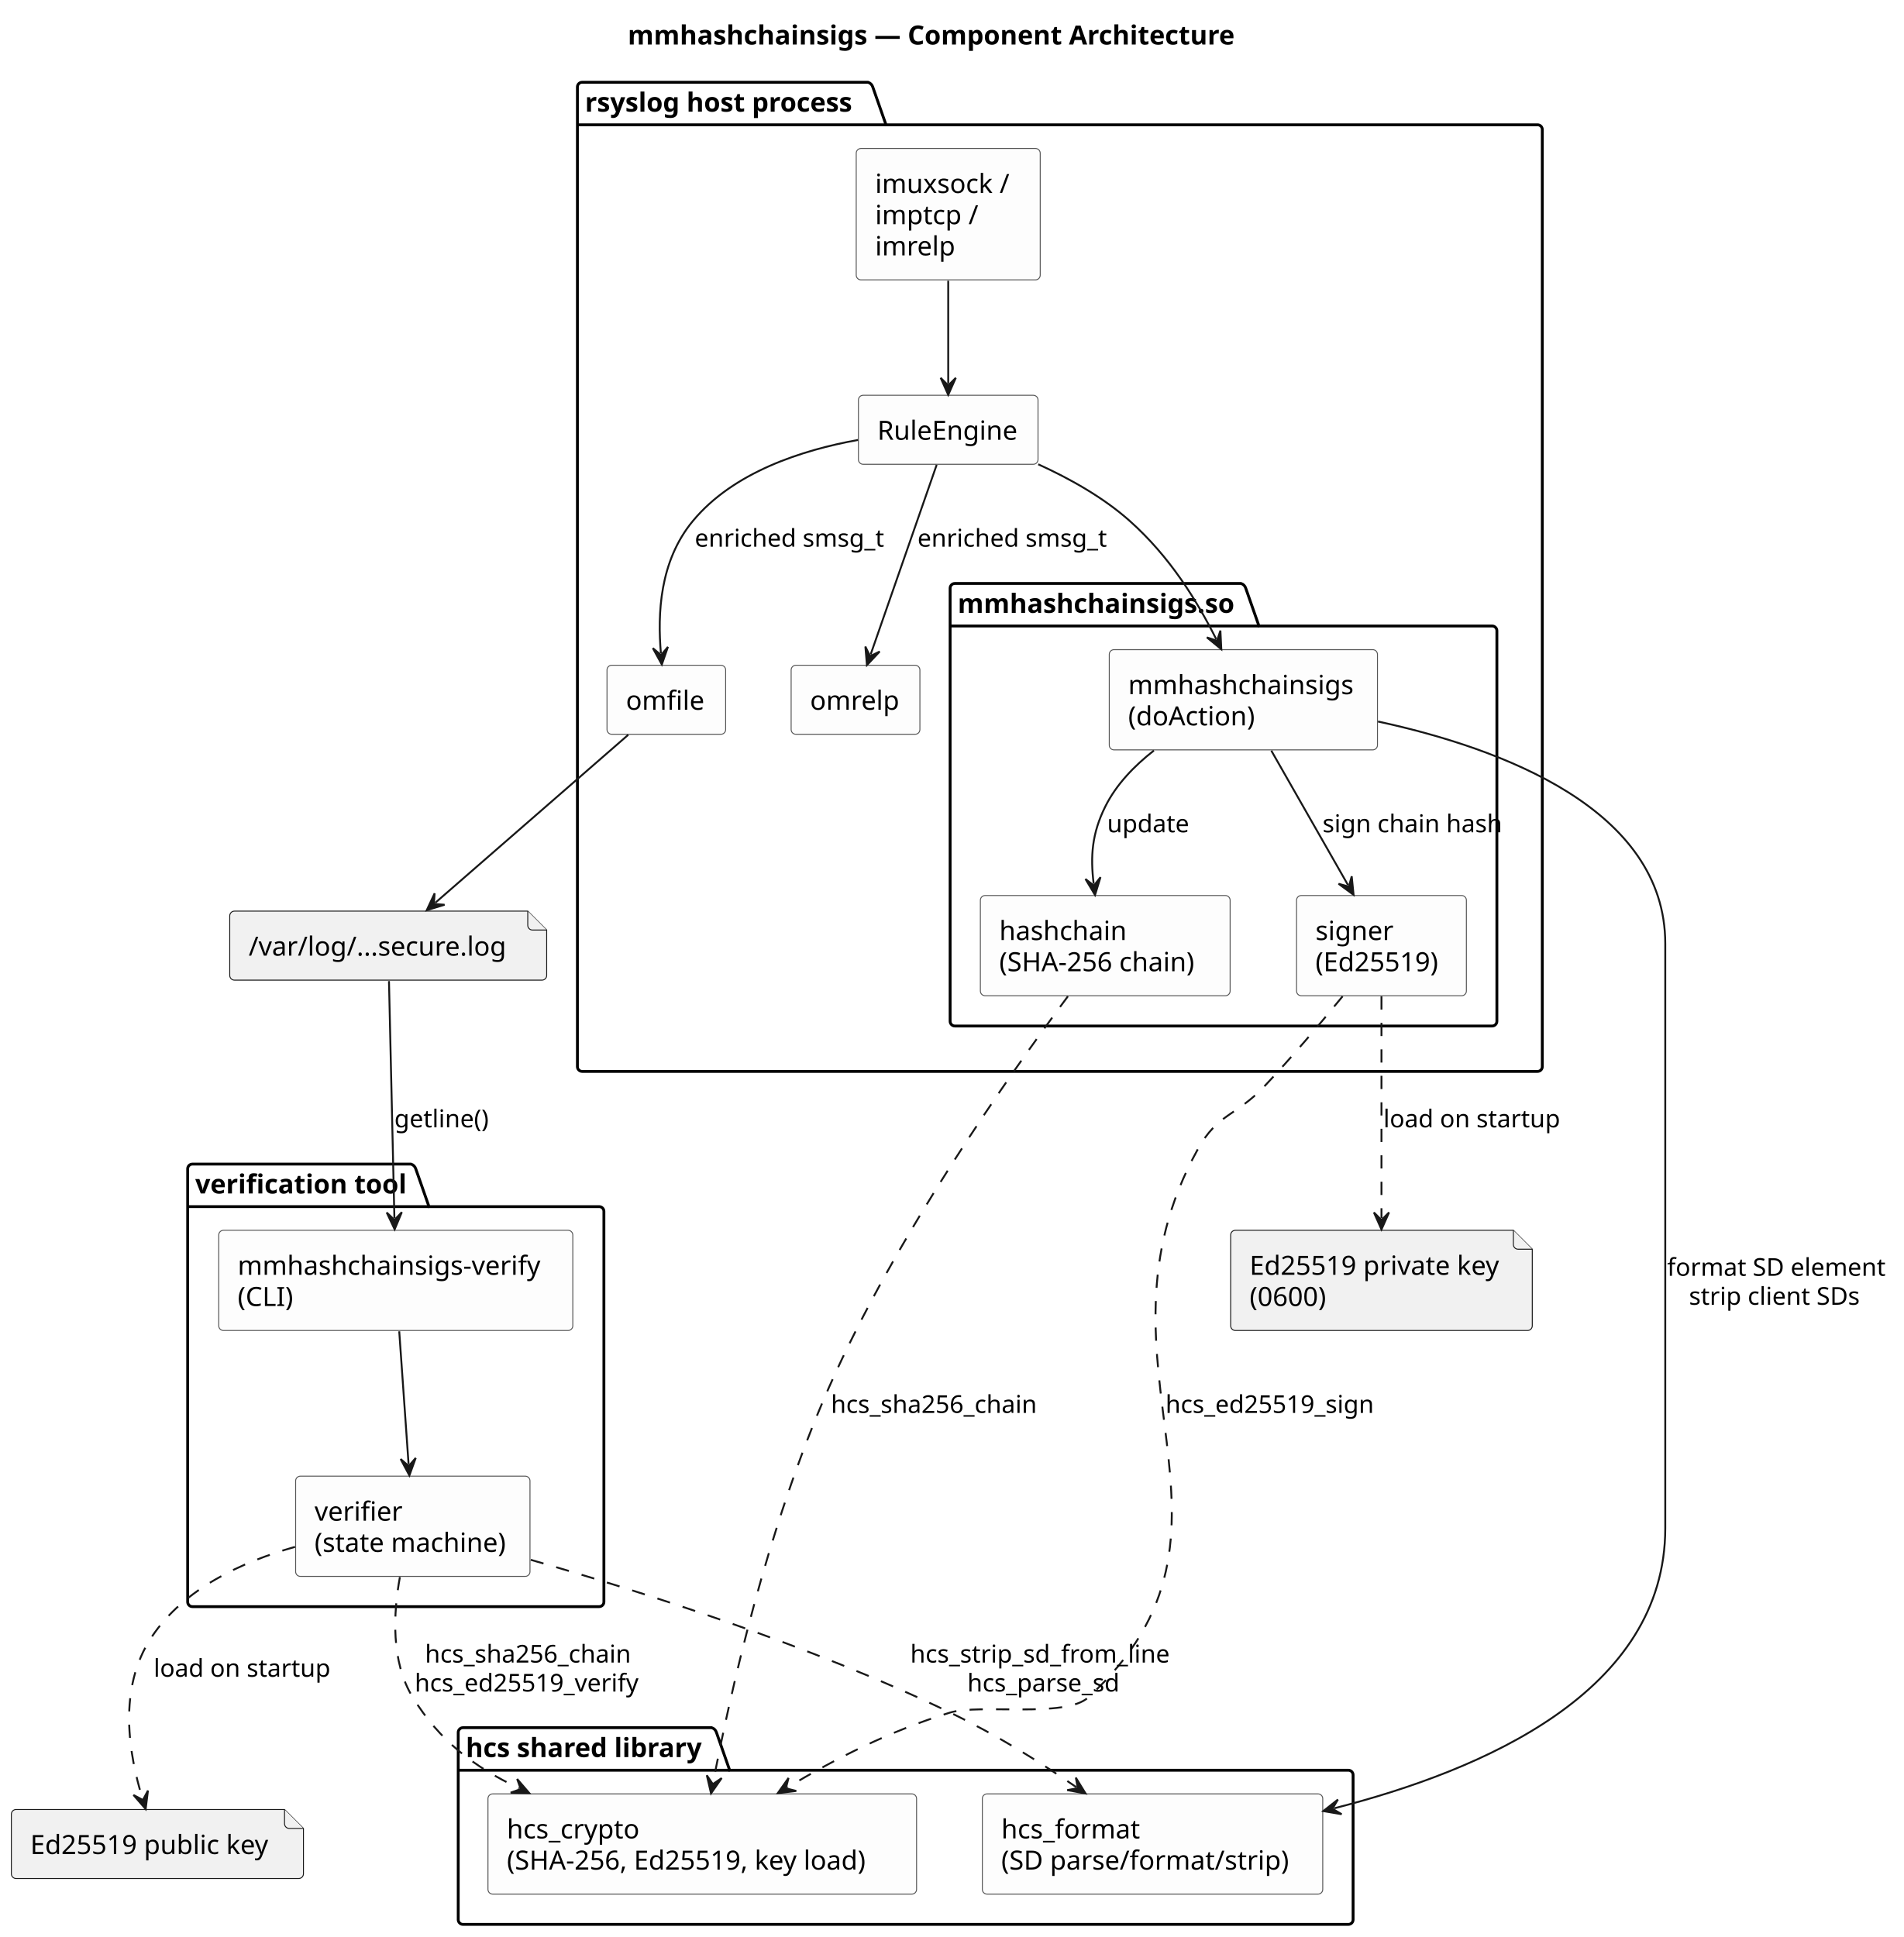
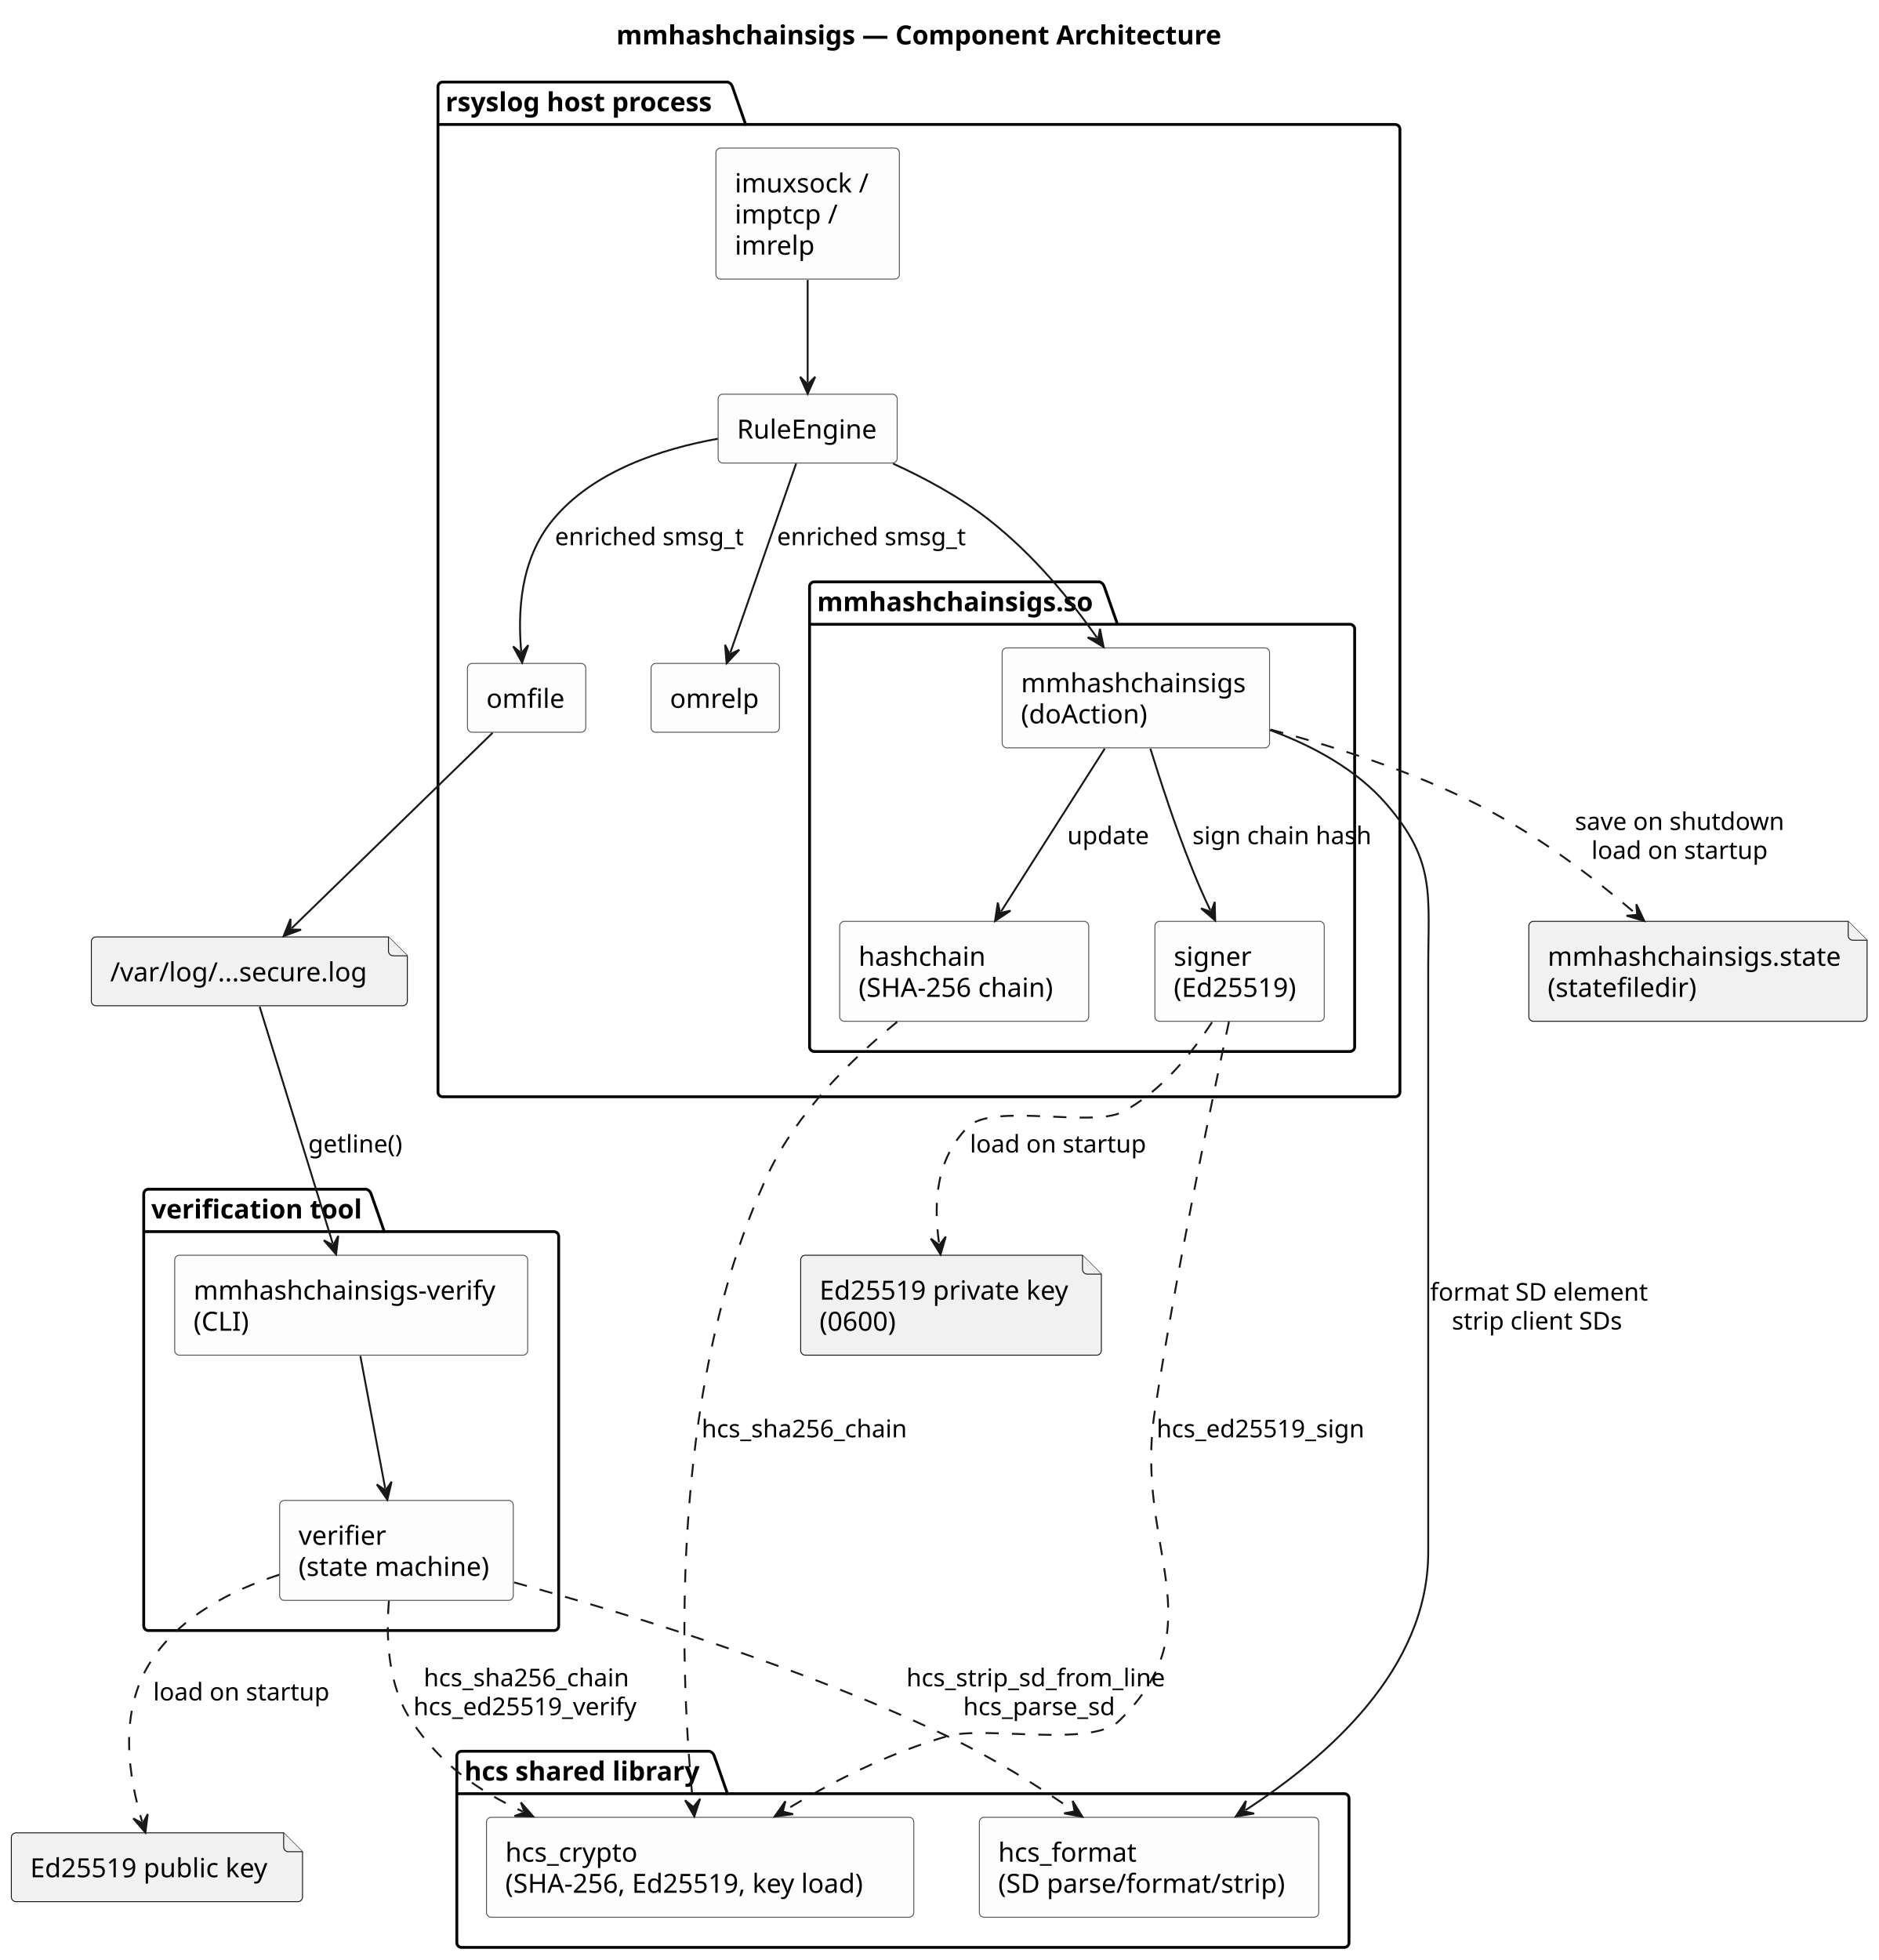
- <svg xmlns="http://www.w3.org/2000/svg" contentStyleType="text/css" data-diagram-type="DESCRIPTION" height="1024px" preserveAspectRatio="none" style="width:1006px;height:1024px;background:#FFFFFF;" version="1.1" viewBox="0 0 1006 1024" width="1006px" zoomAndPan="magnify">
+ <svg xmlns="http://www.w3.org/2000/svg" contentStyleType="text/css" data-diagram-type="DESCRIPTION" height="1039px" preserveAspectRatio="none" style="width:996px;height:1039px;background:#FFFFFF;" version="1.1" viewBox="0 0 996 1039" width="996px" zoomAndPan="magnify">
  <defs />
  <g>
    <g class="title" data-source-line="1">
-       <text fill="#000000" font-family="sans-serif" font-size="14" font-weight="bold" lengthAdjust="spacing" textLength="329.383" x="331.799" y="23.535">mmhashchainsigs — Component Architecture</text>
+       <text fill="#000000" font-family="sans-serif" font-size="14" font-weight="bold" lengthAdjust="spacing" textLength="329.383" x="326.74" y="23.535">mmhashchainsigs — Component Architecture</text>
    </g>
    <g class="cluster" data-qualified-name="rsyslog host process" data-source-line="10" id="ent0002">
-       <path d="M307.7,43.488 L458.81,43.488 A3.75,3.75 0 0 1 461.31,45.988 L468.31,65.977 L812.7,65.977 A2.5,2.5 0 0 1 815.2,68.477 L815.2,563.898 A2.5,2.5 0 0 1 812.7,566.398 L307.7,566.398 A2.5,2.5 0 0 1 305.2,563.898 L305.2,45.988 A2.5,2.5 0 0 1 307.7,43.488" fill="none" style="stroke:#000000;stroke-width:1.5;" />
-       <line style="stroke:#000000;stroke-width:1.5;" x1="305.2" x2="468.31" y1="65.977" y2="65.977" />
-       <text fill="#000000" font-family="sans-serif" font-size="14" font-weight="bold" lengthAdjust="spacing" textLength="150.11" x="309.2" y="59.023">rsyslog host process</text>
+       <path d="M234.7,43.488 L385.81,43.488 A3.75,3.75 0 0 1 388.31,45.988 L395.31,65.977 L739.7,65.977 A2.5,2.5 0 0 1 742.2,68.477 L742.2,578.898 A2.5,2.5 0 0 1 739.7,581.398 L234.7,581.398 A2.5,2.5 0 0 1 232.2,578.898 L232.2,45.988 A2.5,2.5 0 0 1 234.7,43.488" fill="none" style="stroke:#000000;stroke-width:1.5;" />
+       <line style="stroke:#000000;stroke-width:1.5;" x1="232.2" x2="395.31" y1="65.977" y2="65.977" />
+       <text fill="#000000" font-family="sans-serif" font-size="14" font-weight="bold" lengthAdjust="spacing" textLength="150.11" x="236.2" y="59.023">rsyslog host process</text>
    </g>
    <g class="cluster" data-qualified-name="rsyslog host process.mmhashchainsigs.so" data-source-line="14" id="ent0005">
-       <path d="M504.7,308.448 L655.947,308.448 A3.75,3.75 0 0 1 658.447,310.948 L665.447,330.937 L788.7,330.937 A2.5,2.5 0 0 1 791.2,333.437 L791.2,539.898 A2.5,2.5 0 0 1 788.7,542.398 L504.7,542.398 A2.5,2.5 0 0 1 502.2,539.898 L502.2,310.948 A2.5,2.5 0 0 1 504.7,308.448" fill="none" style="stroke:#000000;stroke-width:1.5;" />
-       <line style="stroke:#000000;stroke-width:1.5;" x1="502.2" x2="665.447" y1="330.937" y2="330.937" />
-       <text fill="#000000" font-family="sans-serif" font-size="14" font-weight="bold" lengthAdjust="spacing" textLength="150.247" x="506.2" y="323.983">mmhashchainsigs.so</text>
+       <path d="M431.7,308.448 L582.947,308.448 A3.75,3.75 0 0 1 585.447,310.948 L592.447,330.937 L715.7,330.937 A2.5,2.5 0 0 1 718.2,333.437 L718.2,554.898 A2.5,2.5 0 0 1 715.7,557.398 L431.7,557.398 A2.5,2.5 0 0 1 429.2,554.898 L429.2,310.948 A2.5,2.5 0 0 1 431.7,308.448" fill="none" style="stroke:#000000;stroke-width:1.5;" />
+       <line style="stroke:#000000;stroke-width:1.5;" x1="429.2" x2="592.447" y1="330.937" y2="330.937" />
+       <text fill="#000000" font-family="sans-serif" font-size="14" font-weight="bold" lengthAdjust="spacing" textLength="150.247" x="433.2" y="323.983">mmhashchainsigs.so</text>
    </g>
    <g class="cluster" data-qualified-name="hcs shared library" data-source-line="24" id="ent0011">
-       <path d="M244.7,913.348 L376.178,913.348 A3.75,3.75 0 0 1 378.678,915.848 L385.678,935.837 L712.7,935.837 A2.5,2.5 0 0 1 715.2,938.337 L715.2,1014.828 A2.5,2.5 0 0 1 712.7,1017.328 L244.7,1017.328 A2.5,2.5 0 0 1 242.2,1014.828 L242.2,915.848 A2.5,2.5 0 0 1 244.7,913.348" fill="none" style="stroke:#000000;stroke-width:1.5;" />
-       <line style="stroke:#000000;stroke-width:1.5;" x1="242.2" x2="385.678" y1="935.837" y2="935.837" />
-       <text fill="#000000" font-family="sans-serif" font-size="14" font-weight="bold" lengthAdjust="spacing" textLength="130.477" x="246.2" y="928.883">hcs shared library</text>
+       <path d="M244.7,928.348 L376.178,928.348 A3.75,3.75 0 0 1 378.678,930.848 L385.678,950.837 L712.7,950.837 A2.5,2.5 0 0 1 715.2,953.337 L715.2,1029.828 A2.5,2.5 0 0 1 712.7,1032.328 L244.7,1032.328 A2.5,2.5 0 0 1 242.2,1029.828 L242.2,930.848 A2.5,2.5 0 0 1 244.7,928.348" fill="none" style="stroke:#000000;stroke-width:1.5;" />
+       <line style="stroke:#000000;stroke-width:1.5;" x1="242.2" x2="385.678" y1="950.837" y2="950.837" />
+       <text fill="#000000" font-family="sans-serif" font-size="14" font-weight="bold" lengthAdjust="spacing" textLength="130.477" x="246.2" y="943.883">hcs shared library</text>
    </g>
    <g class="cluster" data-qualified-name="verification tool" data-source-line="29" id="ent0014">
-       <path d="M101.7,615.398 L217.25,615.398 A3.75,3.75 0 0 1 219.75,617.898 L226.75,637.887 L316.7,637.887 A2.5,2.5 0 0 1 319.2,640.387 L319.2,846.848 A2.5,2.5 0 0 1 316.7,849.348 L101.7,849.348 A2.5,2.5 0 0 1 99.2,846.848 L99.2,617.898 A2.5,2.5 0 0 1 101.7,615.398" fill="none" style="stroke:#000000;stroke-width:1.5;" />
-       <line style="stroke:#000000;stroke-width:1.5;" x1="99.2" x2="226.75" y1="637.887" y2="637.887" />
-       <text fill="#000000" font-family="sans-serif" font-size="14" font-weight="bold" lengthAdjust="spacing" textLength="114.55" x="103.2" y="630.933">verification tool</text>
+       <path d="M78.7,630.398 L194.25,630.398 A3.75,3.75 0 0 1 196.75,632.898 L203.75,652.887 L293.7,652.887 A2.5,2.5 0 0 1 296.2,655.387 L296.2,861.848 A2.5,2.5 0 0 1 293.7,864.348 L78.7,864.348 A2.5,2.5 0 0 1 76.2,861.848 L76.2,632.898 A2.5,2.5 0 0 1 78.7,630.398" fill="none" style="stroke:#000000;stroke-width:1.5;" />
+       <line style="stroke:#000000;stroke-width:1.5;" x1="76.2" x2="203.75" y1="652.887" y2="652.887" />
+       <text fill="#000000" font-family="sans-serif" font-size="14" font-weight="bold" lengthAdjust="spacing" textLength="114.55" x="80.2" y="645.933">verification tool</text>
    </g>
    <g class="entity" data-qualified-name="rsyslog host process.Input" data-source-line="11" id="ent0003">
-       <rect fill="#FDFDFD" height="69.465" rx="2.5" ry="2.5" style="stroke:#555555;stroke-width:0.5;" width="97.253" x="452.57" y="78.488" />
-       <text fill="#000000" font-family="sans-serif" font-size="14" lengthAdjust="spacing" textLength="77.253" x="462.57" y="102.023">imuxsock /</text>
-       <text fill="#000000" font-family="sans-serif" font-size="14" lengthAdjust="spacing" textLength="58.919" x="462.57" y="118.512">imptcp /</text>
-       <text fill="#000000" font-family="sans-serif" font-size="14" lengthAdjust="spacing" textLength="43.504" x="462.57" y="135">imrelp</text>
+       <rect fill="#FDFDFD" height="69.465" rx="2.5" ry="2.5" style="stroke:#555555;stroke-width:0.5;" width="97.253" x="379.57" y="78.488" />
+       <text fill="#000000" font-family="sans-serif" font-size="14" lengthAdjust="spacing" textLength="77.253" x="389.57" y="102.023">imuxsock /</text>
+       <text fill="#000000" font-family="sans-serif" font-size="14" lengthAdjust="spacing" textLength="58.919" x="389.57" y="118.512">imptcp /</text>
+       <text fill="#000000" font-family="sans-serif" font-size="14" lengthAdjust="spacing" textLength="43.504" x="389.57" y="135">imrelp</text>
    </g>
    <g class="entity" data-qualified-name="rsyslog host process.Engine" data-source-line="12" id="ent0004">
-       <rect fill="#FDFDFD" height="36.488" rx="2.5" ry="2.5" style="stroke:#555555;stroke-width:0.5;" width="94.929" x="453.73" y="208.958" />
-       <text fill="#000000" font-family="sans-serif" font-size="14" lengthAdjust="spacing" textLength="74.929" x="463.73" y="232.493">RuleEngine</text>
+       <rect fill="#FDFDFD" height="36.488" rx="2.5" ry="2.5" style="stroke:#555555;stroke-width:0.5;" width="94.929" x="380.73" y="208.958" />
+       <text fill="#000000" font-family="sans-serif" font-size="14" lengthAdjust="spacing" textLength="74.929" x="390.73" y="232.493">RuleEngine</text>
    </g>
    <g class="entity" data-qualified-name="rsyslog host process.Omfile" data-source-line="20" id="ent0009">
-       <rect fill="#FDFDFD" height="36.488" rx="2.5" ry="2.5" style="stroke:#555555;stroke-width:0.5;" width="62.711" x="320.84" y="351.688" />
-       <text fill="#000000" font-family="sans-serif" font-size="14" lengthAdjust="spacing" textLength="42.711" x="330.84" y="375.223">omfile</text>
+       <rect fill="#FDFDFD" height="36.488" rx="2.5" ry="2.5" style="stroke:#555555;stroke-width:0.5;" width="62.711" x="247.84" y="351.688" />
+       <text fill="#000000" font-family="sans-serif" font-size="14" lengthAdjust="spacing" textLength="42.711" x="257.84" y="375.223">omfile</text>
    </g>
    <g class="entity" data-qualified-name="rsyslog host process.Omrelp" data-source-line="21" id="ent0010">
-       <rect fill="#FDFDFD" height="36.488" rx="2.5" ry="2.5" style="stroke:#555555;stroke-width:0.5;" width="68.057" x="418.17" y="351.688" />
-       <text fill="#000000" font-family="sans-serif" font-size="14" lengthAdjust="spacing" textLength="48.057" x="428.17" y="375.223">omrelp</text>
+       <rect fill="#FDFDFD" height="36.488" rx="2.5" ry="2.5" style="stroke:#555555;stroke-width:0.5;" width="68.057" x="345.17" y="351.688" />
+       <text fill="#000000" font-family="sans-serif" font-size="14" lengthAdjust="spacing" textLength="48.057" x="355.17" y="375.223">omrelp</text>
    </g>
    <g class="entity" data-qualified-name="rsyslog host process.mmhashchainsigs.so.MMHCS" data-source-line="15" id="ent0006">
-       <rect fill="#FDFDFD" height="52.977" rx="2.5" ry="2.5" style="stroke:#555555;stroke-width:0.5;" width="141.762" x="586.32" y="343.448" />
-       <text fill="#000000" font-family="sans-serif" font-size="14" lengthAdjust="spacing" textLength="121.762" x="596.32" y="366.983">mmhashchainsigs</text>
-       <text fill="#000000" font-family="sans-serif" font-size="14" lengthAdjust="spacing" textLength="69.918" x="596.32" y="383.472">(doAction)</text>
+       <rect fill="#FDFDFD" height="52.977" rx="2.5" ry="2.5" style="stroke:#555555;stroke-width:0.5;" width="141.762" x="531.32" y="343.448" />
+       <text fill="#000000" font-family="sans-serif" font-size="14" lengthAdjust="spacing" textLength="121.762" x="541.32" y="366.983">mmhashchainsigs</text>
+       <text fill="#000000" font-family="sans-serif" font-size="14" lengthAdjust="spacing" textLength="69.918" x="541.32" y="383.472">(doAction)</text>
    </g>
    <g class="entity" data-qualified-name="rsyslog host process.mmhashchainsigs.so.Chain" data-source-line="16" id="ent0007">
-       <rect fill="#FDFDFD" height="52.977" rx="2.5" ry="2.5" style="stroke:#555555;stroke-width:0.5;" width="132.007" x="518.19" y="473.418" />
-       <text fill="#000000" font-family="sans-serif" font-size="14" lengthAdjust="spacing" textLength="68.571" x="528.19" y="496.953">hashchain</text>
-       <text fill="#000000" font-family="sans-serif" font-size="14" lengthAdjust="spacing" textLength="112.007" x="528.19" y="513.442">(SHA-256 chain)</text>
+       <rect fill="#FDFDFD" height="52.977" rx="2.5" ry="2.5" style="stroke:#555555;stroke-width:0.5;" width="132.007" x="445.19" y="488.418" />
+       <text fill="#000000" font-family="sans-serif" font-size="14" lengthAdjust="spacing" textLength="68.571" x="455.19" y="511.953">hashchain</text>
+       <text fill="#000000" font-family="sans-serif" font-size="14" lengthAdjust="spacing" textLength="112.007" x="455.19" y="528.442">(SHA-256 chain)</text>
    </g>
    <g class="entity" data-qualified-name="rsyslog host process.mmhashchainsigs.so.Signer" data-source-line="17" id="ent0008">
-       <rect fill="#FDFDFD" height="52.977" rx="2.5" ry="2.5" style="stroke:#555555;stroke-width:0.5;" width="89.768" x="685.31" y="473.418" />
-       <text fill="#000000" font-family="sans-serif" font-size="14" lengthAdjust="spacing" textLength="42.13" x="695.31" y="496.953">signer</text>
-       <text fill="#000000" font-family="sans-serif" font-size="14" lengthAdjust="spacing" textLength="69.768" x="695.31" y="513.442">(Ed25519)</text>
+       <rect fill="#FDFDFD" height="52.977" rx="2.5" ry="2.5" style="stroke:#555555;stroke-width:0.5;" width="89.768" x="612.31" y="488.418" />
+       <text fill="#000000" font-family="sans-serif" font-size="14" lengthAdjust="spacing" textLength="42.13" x="622.31" y="511.953">signer</text>
+       <text fill="#000000" font-family="sans-serif" font-size="14" lengthAdjust="spacing" textLength="69.768" x="622.31" y="528.442">(Ed25519)</text>
    </g>
    <g class="entity" data-qualified-name="hcs shared library.Crypto" data-source-line="25" id="ent0012">
-       <rect fill="#FDFDFD" height="52.977" rx="2.5" ry="2.5" style="stroke:#555555;stroke-width:0.5;" width="226.548" x="257.92" y="948.348" />
-       <text fill="#000000" font-family="sans-serif" font-size="14" lengthAdjust="spacing" textLength="72.857" x="267.92" y="971.883">hcs_crypto</text>
-       <text fill="#000000" font-family="sans-serif" font-size="14" lengthAdjust="spacing" textLength="206.548" x="267.92" y="988.372">(SHA-256, Ed25519, key load)</text>
+       <rect fill="#FDFDFD" height="52.977" rx="2.5" ry="2.5" style="stroke:#555555;stroke-width:0.5;" width="226.548" x="257.92" y="963.348" />
+       <text fill="#000000" font-family="sans-serif" font-size="14" lengthAdjust="spacing" textLength="72.857" x="267.92" y="986.883">hcs_crypto</text>
+       <text fill="#000000" font-family="sans-serif" font-size="14" lengthAdjust="spacing" textLength="206.548" x="267.92" y="1003.372">(SHA-256, Ed25519, key load)</text>
    </g>
    <g class="entity" data-qualified-name="hcs shared library.Format" data-source-line="26" id="ent0013">
-       <rect fill="#FDFDFD" height="52.977" rx="2.5" ry="2.5" style="stroke:#555555;stroke-width:0.5;" width="179.927" x="519.23" y="948.348" />
-       <text fill="#000000" font-family="sans-serif" font-size="14" lengthAdjust="spacing" textLength="75.51" x="529.23" y="971.883">hcs_format</text>
-       <text fill="#000000" font-family="sans-serif" font-size="14" lengthAdjust="spacing" textLength="159.927" x="529.23" y="988.372">(SD parse/format/strip)</text>
+       <rect fill="#FDFDFD" height="52.977" rx="2.5" ry="2.5" style="stroke:#555555;stroke-width:0.5;" width="179.927" x="519.23" y="963.348" />
+       <text fill="#000000" font-family="sans-serif" font-size="14" lengthAdjust="spacing" textLength="75.51" x="529.23" y="986.883">hcs_format</text>
+       <text fill="#000000" font-family="sans-serif" font-size="14" lengthAdjust="spacing" textLength="159.927" x="529.23" y="1003.372">(SD parse/format/strip)</text>
    </g>
    <g class="entity" data-qualified-name="verification tool.VerifyCLI" data-source-line="30" id="ent0015">
-       <rect fill="#FDFDFD" height="52.977" rx="2.5" ry="2.5" style="stroke:#555555;stroke-width:0.5;" width="187.145" x="115.62" y="650.398" />
-       <text fill="#000000" font-family="sans-serif" font-size="14" lengthAdjust="spacing" textLength="167.145" x="125.62" y="673.933">mmhashchainsigs-verify</text>
-       <text fill="#000000" font-family="sans-serif" font-size="14" lengthAdjust="spacing" textLength="30.29" x="125.62" y="690.422">(CLI)</text>
+       <rect fill="#FDFDFD" height="52.977" rx="2.5" ry="2.5" style="stroke:#555555;stroke-width:0.5;" width="187.145" x="92.62" y="665.398" />
+       <text fill="#000000" font-family="sans-serif" font-size="14" lengthAdjust="spacing" textLength="167.145" x="102.62" y="688.933">mmhashchainsigs-verify</text>
+       <text fill="#000000" font-family="sans-serif" font-size="14" lengthAdjust="spacing" textLength="30.29" x="102.62" y="705.422">(CLI)</text>
    </g>
    <g class="entity" data-qualified-name="verification tool.Verifier" data-source-line="31" id="ent0016">
-       <rect fill="#FDFDFD" height="52.977" rx="2.5" ry="2.5" style="stroke:#555555;stroke-width:0.5;" width="123.872" x="156.26" y="780.378" />
-       <text fill="#000000" font-family="sans-serif" font-size="14" lengthAdjust="spacing" textLength="47.544" x="166.26" y="803.913">verifier</text>
-       <text fill="#000000" font-family="sans-serif" font-size="14" lengthAdjust="spacing" textLength="103.872" x="166.26" y="820.402">(state machine)</text>
+       <rect fill="#FDFDFD" height="52.977" rx="2.5" ry="2.5" style="stroke:#555555;stroke-width:0.5;" width="123.872" x="148.26" y="795.378" />
+       <text fill="#000000" font-family="sans-serif" font-size="14" lengthAdjust="spacing" textLength="47.544" x="158.26" y="818.913">verifier</text>
+       <text fill="#000000" font-family="sans-serif" font-size="14" lengthAdjust="spacing" textLength="103.872" x="158.26" y="835.402">(state machine)</text>
    </g>
    <g class="entity" data-qualified-name="Privkey" data-source-line="34" id="ent0017">
-       <path d="M650.49,652.898 L650.49,700.875 A2.5,2.5 0 0 0 652.99,703.375 L807.409,703.375 A2.5,2.5 0 0 0 809.909,700.875 L809.909,660.398 L799.909,650.398 L652.99,650.398 A2.5,2.5 0 0 0 650.49,652.898" fill="#F1F1F1" style="stroke:#181818;stroke-width:0.5;" />
-       <path d="M799.909,650.398 L799.909,657.898 A2.5,2.5 0 0 0 802.409,660.398 L809.909,660.398" fill="#F1F1F1" style="stroke:#181818;stroke-width:0.5;" />
-       <text fill="#000000" font-family="sans-serif" font-size="14" lengthAdjust="spacing" textLength="139.419" x="660.49" y="673.933">Ed25519 private key</text>
-       <text fill="#000000" font-family="sans-serif" font-size="14" lengthAdjust="spacing" textLength="44.516" x="660.49" y="690.422">(0600)</text>
+       <path d="M424.49,667.898 L424.49,715.875 A2.5,2.5 0 0 0 426.99,718.375 L581.409,718.375 A2.5,2.5 0 0 0 583.909,715.875 L583.909,675.398 L573.909,665.398 L426.99,665.398 A2.5,2.5 0 0 0 424.49,667.898" fill="#F1F1F1" style="stroke:#181818;stroke-width:0.5;" />
+       <path d="M573.909,665.398 L573.909,672.898 A2.5,2.5 0 0 0 576.409,675.398 L583.909,675.398" fill="#F1F1F1" style="stroke:#181818;stroke-width:0.5;" />
+       <text fill="#000000" font-family="sans-serif" font-size="14" lengthAdjust="spacing" textLength="139.419" x="434.49" y="688.933">Ed25519 private key</text>
+       <text fill="#000000" font-family="sans-serif" font-size="14" lengthAdjust="spacing" textLength="44.516" x="434.49" y="705.422">(0600)</text>
    </g>
    <g class="entity" data-qualified-name="Pubkey" data-source-line="35" id="ent0018">
-       <path d="M6,959.098 L6,990.587 A2.5,2.5 0 0 0 8.5,993.087 L157.894,993.087 A2.5,2.5 0 0 0 160.394,990.587 L160.394,966.598 L150.394,956.598 L8.5,956.598 A2.5,2.5 0 0 0 6,959.098" fill="#F1F1F1" style="stroke:#181818;stroke-width:0.5;" />
-       <path d="M150.394,956.598 L150.394,964.098 A2.5,2.5 0 0 0 152.894,966.598 L160.394,966.598" fill="#F1F1F1" style="stroke:#181818;stroke-width:0.5;" />
-       <text fill="#000000" font-family="sans-serif" font-size="14" lengthAdjust="spacing" textLength="134.394" x="16" y="980.133">Ed25519 public key</text>
+       <path d="M6,974.098 L6,1005.587 A2.5,2.5 0 0 0 8.5,1008.087 L157.894,1008.087 A2.5,2.5 0 0 0 160.394,1005.587 L160.394,981.598 L150.394,971.598 L8.5,971.598 A2.5,2.5 0 0 0 6,974.098" fill="#F1F1F1" style="stroke:#181818;stroke-width:0.5;" />
+       <path d="M150.394,971.598 L150.394,979.098 A2.5,2.5 0 0 0 152.894,981.598 L160.394,981.598" fill="#F1F1F1" style="stroke:#181818;stroke-width:0.5;" />
+       <text fill="#000000" font-family="sans-serif" font-size="14" lengthAdjust="spacing" textLength="134.394" x="16" y="995.133">Ed25519 public key</text>
    </g>
    <g class="entity" data-qualified-name="LogFile" data-source-line="36" id="ent0019">
-       <path d="M121.43,484.168 L121.43,515.657 A2.5,2.5 0 0 0 123.93,518.157 L286.456,518.157 A2.5,2.5 0 0 0 288.956,515.657 L288.956,491.668 L278.956,481.668 L123.93,481.668 A2.5,2.5 0 0 0 121.43,484.168" fill="#F1F1F1" style="stroke:#181818;stroke-width:0.5;" />
-       <path d="M278.956,481.668 L278.956,489.168 A2.5,2.5 0 0 0 281.456,491.668 L288.956,491.668" fill="#F1F1F1" style="stroke:#181818;stroke-width:0.5;" />
-       <text fill="#000000" font-family="sans-serif" font-size="14" lengthAdjust="spacing" textLength="147.526" x="131.43" y="505.203">/var/log/...secure.log</text>
+       <path d="M48.43,499.168 L48.43,530.657 A2.5,2.5 0 0 0 50.93,533.157 L213.456,533.157 A2.5,2.5 0 0 0 215.956,530.657 L215.956,506.668 L205.956,496.668 L50.93,496.668 A2.5,2.5 0 0 0 48.43,499.168" fill="#F1F1F1" style="stroke:#181818;stroke-width:0.5;" />
+       <path d="M205.956,496.668 L205.956,504.168 A2.5,2.5 0 0 0 208.456,506.668 L215.956,506.668" fill="#F1F1F1" style="stroke:#181818;stroke-width:0.5;" />
+       <text fill="#000000" font-family="sans-serif" font-size="14" lengthAdjust="spacing" textLength="147.526" x="58.43" y="520.203">/var/log/...secure.log</text>
    </g>
-     <g class="link" data-entity-1="ent0003" data-entity-2="ent0004" data-link-type="dependency" data-source-line="38" id="lnk20">
-       <path d="M501.2,148.428 C501.2,168.368 501.2,186.668 501.2,202.748" fill="none" id="Input-to-Engine" style="stroke:#181818;stroke-width:1;" />
-       <polygon fill="#181818" points="501.2,208.748,505.2,199.748,501.2,203.748,497.2,199.748,501.2,208.748" style="stroke:#181818;stroke-width:1;" />
+     <g class="entity" data-qualified-name="StateFile" data-source-line="37" id="ent0020">
+       <path d="M810.53,490.918 L810.53,538.895 A2.5,2.5 0 0 0 813.03,541.395 L987.362,541.395 A2.5,2.5 0 0 0 989.862,538.895 L989.862,498.418 L979.862,488.418 L813.03,488.418 A2.5,2.5 0 0 0 810.53,490.918" fill="#F1F1F1" style="stroke:#181818;stroke-width:0.5;" />
+       <path d="M979.862,488.418 L979.862,495.918 A2.5,2.5 0 0 0 982.362,498.418 L989.862,498.418" fill="#F1F1F1" style="stroke:#181818;stroke-width:0.5;" />
+       <text fill="#000000" font-family="sans-serif" font-size="14" lengthAdjust="spacing" textLength="159.332" x="820.53" y="511.953">mmhashchainsigs.state</text>
+       <text fill="#000000" font-family="sans-serif" font-size="14" lengthAdjust="spacing" textLength="81.874" x="820.53" y="528.442">(statefiledir)</text>
    </g>
-     <g class="link" data-entity-1="ent0004" data-entity-2="ent0006" data-link-type="dependency" data-source-line="39" id="lnk21">
-       <path d="M548.77,245.448 C565.31,252.958 583.2,262.948 597.2,275.448 C618.49,294.458 632.52,317.37 642.84,337.85" fill="none" id="Engine-to-MMHCS" style="stroke:#181818;stroke-width:1;" />
-       <polygon fill="#181818" points="645.54,343.208,645.062,333.371,643.29,338.743,637.918,336.971,645.54,343.208" style="stroke:#181818;stroke-width:1;" />
+     <g class="link" data-entity-1="ent0003" data-entity-2="ent0004" data-link-type="dependency" data-source-line="39" id="lnk21">
+       <path d="M428.2,148.428 C428.2,168.368 428.2,186.668 428.2,202.748" fill="none" id="Input-to-Engine" style="stroke:#181818;stroke-width:1;" />
+       <polygon fill="#181818" points="428.2,208.748,432.2,199.748,428.2,203.748,424.2,199.748,428.2,208.748" style="stroke:#181818;stroke-width:1;" />
    </g>
-     <g class="link" data-entity-1="ent0006" data-entity-2="ent0007" data-link-type="dependency" data-source-line="40" id="lnk22">
-       <path d="M609.91,396.778 C599.57,404.828 590,414.728 584.2,426.418 C577.1,440.738 576.319,452.732 578.069,467.192" fill="none" id="MMHCS-to-Chain" style="stroke:#181818;stroke-width:1;" />
-       <polygon fill="#181818" points="578.79,473.148,581.68,463.733,578.189,468.185,573.738,464.694,578.79,473.148" style="stroke:#181818;stroke-width:1;" />
-       <text fill="#000000" font-family="sans-serif" font-size="13" lengthAdjust="spacing" textLength="43.716" x="585.2" y="439.987">update</text>
+     <g class="link" data-entity-1="ent0004" data-entity-2="ent0006" data-link-type="dependency" data-source-line="40" id="lnk22">
+       <path d="M473.48,245.758 C490.32,253.468 509.01,263.508 524.2,275.448 C548.62,294.648 567.256,317.729 581.636,338.069" fill="none" id="Engine-to-MMHCS" style="stroke:#181818;stroke-width:1;" />
+       <polygon fill="#181818" points="585.1,342.968,583.171,333.31,582.214,338.886,576.638,337.928,585.1,342.968" style="stroke:#181818;stroke-width:1;" />
    </g>
-     <g class="link" data-entity-1="ent0006" data-entity-2="ent0008" data-link-type="dependency" data-source-line="41" id="lnk23">
-       <path d="M671.97,396.828 C684.64,419.038 699.817,445.647 712.477,467.837" fill="none" id="MMHCS-to-Signer" style="stroke:#181818;stroke-width:1;" />
-       <polygon fill="#181818" points="715.45,473.048,714.464,463.249,712.972,468.705,707.516,467.213,715.45,473.048" style="stroke:#181818;stroke-width:1;" />
-       <text fill="#000000" font-family="sans-serif" font-size="13" lengthAdjust="spacing" textLength="98.459" x="699.07" y="439.987">sign chain hash</text>
+     <g class="link" data-entity-1="ent0006" data-entity-2="ent0007" data-link-type="dependency" data-source-line="41" id="lnk23">
+       <path d="M585.72,396.828 C569.23,422.738 547.222,457.307 530.772,483.147" fill="none" id="MMHCS-to-Chain" style="stroke:#181818;stroke-width:1;" />
+       <polygon fill="#181818" points="527.55,488.208,535.758,482.764,530.235,483.99,529.009,478.468,527.55,488.208" style="stroke:#181818;stroke-width:1;" />
+       <text fill="#000000" font-family="sans-serif" font-size="13" lengthAdjust="spacing" textLength="43.716" x="565.85" y="447.487">update</text>
    </g>
-     <g class="link" data-entity-1="ent0006" data-entity-2="ent0013" data-link-type="dependency" data-source-line="42" id="lnk24">
-       <path d="M728.37,381.428 C793.63,395.558 880.2,427.708 880.2,498.908 C880.2,498.908 880.2,498.908 880.2,807.868 C880.2,894.478 784.083,935.802 705.253,955.952" fill="none" id="MMHCS-to-Format" style="stroke:#181818;stroke-width:1;" />
-       <polygon fill="#181818" points="699.44,957.438,709.15,959.085,704.284,956.2,707.169,951.334,699.44,957.438" style="stroke:#181818;stroke-width:1;" />
-       <text fill="#000000" font-family="sans-serif" font-size="13" lengthAdjust="spacing" textLength="117.781" x="881.2" y="674.457">format SD element</text>
-       <text fill="#000000" font-family="sans-serif" font-size="13" lengthAdjust="spacing" textLength="94.688" x="892.746" y="689.767">strip client SDs</text>
+     <g class="link" data-entity-1="ent0006" data-entity-2="ent0008" data-link-type="dependency" data-source-line="42" id="lnk24">
+       <path d="M609.91,396.868 C615.35,414.428 623.08,438.058 631.2,458.418 C635.1,468.208 637.295,473.299 641.675,482.519" fill="none" id="MMHCS-to-Signer" style="stroke:#181818;stroke-width:1;" />
+       <polygon fill="#181818" points="644.25,487.938,644.001,478.093,642.105,483.422,636.775,481.525,644.25,487.938" style="stroke:#181818;stroke-width:1;" />
+       <text fill="#000000" font-family="sans-serif" font-size="13" lengthAdjust="spacing" textLength="98.459" x="632.2" y="447.487">sign chain hash</text>
    </g>
-     <g class="link" data-entity-1="ent0007" data-entity-2="ent0012" data-link-type="dependency" data-source-line="43" id="lnk25">
-       <path d="M564.46,526.698 C533.57,568.168 473.65,653.168 438.2,733.378 C405.17,808.088 385.58,897.256 376.96,942.196" fill="none" id="Chain-to-Crypto" style="stroke:#181818;stroke-width:1;stroke-dasharray:7,7;" />
-       <polygon fill="#181818" points="375.83,948.088,381.454,940.003,376.772,943.178,373.597,938.496,375.83,948.088" style="stroke:#181818;stroke-width:1;" />
-       <text fill="#000000" font-family="sans-serif" font-size="13" lengthAdjust="spacing" textLength="114.62" x="439.2" y="746.947">hcs_sha256_chain</text>
+     <g class="link" data-entity-1="ent0006" data-entity-2="ent0013" data-link-type="dependency" data-source-line="43" id="lnk25">
+       <path d="M673.36,387.018 C695.96,395.358 719.2,407.838 735.2,426.418 C761.36,456.798 757.2,473.818 757.2,513.908 C757.2,513.908 757.2,513.908 757.2,822.868 C757.2,885.018 703.69,931.377 660.24,959.637" fill="none" id="MMHCS-to-Format" style="stroke:#181818;stroke-width:1;" />
+       <polygon fill="#181818" points="655.21,962.908,664.936,961.354,659.401,960.182,660.574,954.648,655.21,962.908" style="stroke:#181818;stroke-width:1;" />
+       <text fill="#000000" font-family="sans-serif" font-size="13" lengthAdjust="spacing" textLength="117.781" x="758.2" y="689.457">format SD element</text>
+       <text fill="#000000" font-family="sans-serif" font-size="13" lengthAdjust="spacing" textLength="94.688" x="769.746" y="704.767">strip client SDs</text>
    </g>
-     <g class="link" data-entity-1="ent0008" data-entity-2="ent0012" data-link-type="dependency" data-source-line="44" id="lnk26">
-       <path d="M709.65,526.698 C697.9,541.078 682.65,559.118 668.2,574.398 C653.5,589.928 643.56,588.698 633.2,607.398 C569.49,722.348 672.14,808.618 575.2,897.348 C563.16,908.368 517.81,900.598 502.2,905.348 C469.91,915.178 441.383,929.905 416.253,944.895" fill="none" id="Signer-to-Crypto" style="stroke:#181818;stroke-width:1;stroke-dasharray:7,7;" />
-       <polygon fill="#181818" points="411.1,947.968,420.878,946.793,415.394,945.407,416.78,939.923,411.1,947.968" style="stroke:#181818;stroke-width:1;" />
-       <text fill="#000000" font-family="sans-serif" font-size="13" lengthAdjust="spacing" textLength="117.438" x="616.04" y="746.947">hcs_ed25519_sign</text>
+     <g class="link" data-entity-1="ent0006" data-entity-2="ent0020" data-link-type="dependency" data-source-line="44" id="lnk26">
+       <path d="M673.57,386.728 C707.81,395.818 748.76,408.938 783.2,426.418 C815.99,443.068 844.606,465.034 867.216,484.324" fill="none" id="MMHCS-to-StateFile" style="stroke:#181818;stroke-width:1;stroke-dasharray:7,7;" />
+       <polygon fill="#181818" points="871.78,488.218,867.529,479.334,867.976,484.973,862.337,485.42,871.78,488.218" style="stroke:#181818;stroke-width:1;" />
+       <text fill="#000000" font-family="sans-serif" font-size="13" lengthAdjust="spacing" textLength="113.934" x="835" y="439.987">save on shutdown</text>
+       <text fill="#000000" font-family="sans-serif" font-size="13" lengthAdjust="spacing" textLength="96.484" x="843.725" y="455.297">load on startup</text>
    </g>
-     <g class="link" data-entity-1="ent0008" data-entity-2="ent0017" data-link-type="dependency" data-source-line="45" id="lnk27">
-       <path d="M730.2,526.728 C730.2,559.808 730.2,610.828 730.2,643.958" fill="none" id="Signer-to-Privkey" style="stroke:#181818;stroke-width:1;stroke-dasharray:7,7;" />
-       <polygon fill="#181818" points="730.2,649.958,734.2,640.958,730.2,644.958,726.2,640.958,730.2,649.958" style="stroke:#181818;stroke-width:1;" />
-       <text fill="#000000" font-family="sans-serif" font-size="13" lengthAdjust="spacing" textLength="96.484" x="731.2" y="595.967">load on startup</text>
+     <g class="link" data-entity-1="ent0007" data-entity-2="ent0012" data-link-type="dependency" data-source-line="45" id="lnk27">
+       <path d="M475.64,541.698 C451.93,561.038 422.41,589.718 407.2,622.398 C352.56,739.748 361.228,894.759 367.498,956.919" fill="none" id="Chain-to-Crypto" style="stroke:#181818;stroke-width:1;stroke-dasharray:7,7;" />
+       <polygon fill="#181818" points="368.1,962.888,371.177,953.532,367.598,957.913,363.217,954.335,368.1,962.888" style="stroke:#181818;stroke-width:1;" />
+       <text fill="#000000" font-family="sans-serif" font-size="13" lengthAdjust="spacing" textLength="114.62" x="371.98" y="761.947">hcs_sha256_chain</text>
    </g>
-     <g class="link" data-entity-1="ent0004" data-entity-2="ent0009" data-link-type="dependency" data-source-line="46" id="lnk28">
-       <path d="M453.55,232.578 C423.95,237.898 387.57,249.618 366.2,275.448 C348.51,296.808 347.575,324.73 349.315,345.31" fill="none" id="Engine-to-Omfile" style="stroke:#181818;stroke-width:1;" />
-       <polygon fill="#181818" points="349.82,351.288,353.048,341.983,349.399,346.306,345.076,342.657,349.82,351.288" style="stroke:#181818;stroke-width:1;" />
-       <text fill="#000000" font-family="sans-serif" font-size="13" lengthAdjust="spacing" textLength="103.511" x="367.2" y="289.017">enriched smsg_t</text>
+     <g class="link" data-entity-1="ent0008" data-entity-2="ent0012" data-link-type="dependency" data-source-line="46" id="lnk28">
+       <path d="M651.56,541.598 C642.34,584.338 623.87,672.808 612.2,748.378 C601,820.878 645.79,861.198 593.2,912.348 C578.65,926.508 521.68,914.648 502.2,920.348 C469.68,929.868 441.011,944.685 415.881,959.805" fill="none" id="Signer-to-Crypto" style="stroke:#181818;stroke-width:1;stroke-dasharray:7,7;" />
+       <polygon fill="#181818" points="410.74,962.898,420.514,961.686,415.024,960.321,416.39,954.831,410.74,962.898" style="stroke:#181818;stroke-width:1;" />
+       <text fill="#000000" font-family="sans-serif" font-size="13" lengthAdjust="spacing" textLength="117.438" x="613.2" y="761.947">hcs_ed25519_sign</text>
    </g>
-     <g class="link" data-entity-1="ent0004" data-entity-2="ent0010" data-link-type="dependency" data-source-line="47" id="lnk29">
-       <path d="M495.09,245.738 C485.65,272.858 469.592,318.972 460.202,345.952" fill="none" id="Engine-to-Omrelp" style="stroke:#181818;stroke-width:1;" />
-       <polygon fill="#181818" points="458.23,351.618,464.966,344.433,459.873,346.896,457.411,341.804,458.23,351.618" style="stroke:#181818;stroke-width:1;" />
-       <text fill="#000000" font-family="sans-serif" font-size="13" lengthAdjust="spacing" textLength="103.511" x="484.95" y="289.017">enriched smsg_t</text>
+     <g class="link" data-entity-1="ent0008" data-entity-2="ent0017" data-link-type="dependency" data-source-line="47" id="lnk29">
+       <path d="M642.59,541.888 C631.78,558.468 615.44,578.768 595.2,589.398 C578.99,597.908 526.14,584.448 513.2,597.398 C495.91,614.708 494.983,637.883 497.853,659.033" fill="none" id="Signer-to-Privkey" style="stroke:#181818;stroke-width:1;stroke-dasharray:7,7;" />
+       <polygon fill="#181818" points="498.66,664.978,501.413,655.522,497.988,660.024,493.486,656.598,498.66,664.978" style="stroke:#181818;stroke-width:1;" />
+       <text fill="#000000" font-family="sans-serif" font-size="13" lengthAdjust="spacing" textLength="96.484" x="514.2" y="610.967">load on startup</text>
    </g>
-     <g class="link" data-entity-1="ent0009" data-entity-2="ent0019" data-link-type="dependency" data-source-line="48" id="lnk30">
-       <path d="M332.07,388.458 C304.07,412.828 258.195,452.768 230.085,477.248" fill="none" id="Omfile-to-LogFile" style="stroke:#181818;stroke-width:1;" />
-       <polygon fill="#181818" points="225.56,481.188,234.974,478.294,229.331,477.905,229.72,472.261,225.56,481.188" style="stroke:#181818;stroke-width:1;" />
+     <g class="link" data-entity-1="ent0004" data-entity-2="ent0009" data-link-type="dependency" data-source-line="48" id="lnk30">
+       <path d="M380.55,232.578 C350.95,237.898 314.57,249.618 293.2,275.448 C275.51,296.808 274.575,324.73 276.315,345.31" fill="none" id="Engine-to-Omfile" style="stroke:#181818;stroke-width:1;" />
+       <polygon fill="#181818" points="276.82,351.288,280.048,341.983,276.399,346.306,272.076,342.657,276.82,351.288" style="stroke:#181818;stroke-width:1;" />
+       <text fill="#000000" font-family="sans-serif" font-size="13" lengthAdjust="spacing" textLength="103.511" x="294.2" y="289.017">enriched smsg_t</text>
    </g>
-     <g class="link" data-entity-1="ent0015" data-entity-2="ent0016" data-link-type="dependency" data-source-line="50" id="lnk31">
-       <path d="M211.02,703.788 C212.58,725.988 214.399,751.823 215.959,774.023" fill="none" id="VerifyCLI-to-Verifier" style="stroke:#181818;stroke-width:1;" />
-       <polygon fill="#181818" points="216.38,780.008,219.739,770.75,216.03,775.021,211.759,771.311,216.38,780.008" style="stroke:#181818;stroke-width:1;" />
+     <g class="link" data-entity-1="ent0004" data-entity-2="ent0010" data-link-type="dependency" data-source-line="49" id="lnk31">
+       <path d="M422.09,245.738 C412.65,272.858 396.592,318.972 387.202,345.952" fill="none" id="Engine-to-Omrelp" style="stroke:#181818;stroke-width:1;" />
+       <polygon fill="#181818" points="385.23,351.618,391.966,344.433,386.873,346.896,384.411,341.804,385.23,351.618" style="stroke:#181818;stroke-width:1;" />
+       <text fill="#000000" font-family="sans-serif" font-size="13" lengthAdjust="spacing" textLength="103.511" x="411.95" y="289.017">enriched smsg_t</text>
    </g>
-     <g class="link" data-entity-1="ent0016" data-entity-2="ent0013" data-link-type="dependency" data-source-line="51" id="lnk32">
-       <path d="M280.54,824.598 C339.24,841.428 428.85,869.918 502.2,905.348 C527.22,917.438 548.585,930.82 568.855,944.75" fill="none" id="Verifier-to-Format" style="stroke:#181818;stroke-width:1;stroke-dasharray:7,7;" />
-       <polygon fill="#181818" points="573.8,948.148,568.648,939.754,569.679,945.316,564.117,946.347,573.8,948.148" style="stroke:#181818;stroke-width:1;" />
-       <text fill="#000000" font-family="sans-serif" font-size="13" lengthAdjust="spacing" textLength="143.958" x="481.14" y="878.917">hcs_strip_sd_from_line</text>
-       <text fill="#000000" font-family="sans-serif" font-size="13" lengthAdjust="spacing" textLength="83.713" x="511.263" y="894.227">hcs_parse_sd</text>
+     <g class="link" data-entity-1="ent0009" data-entity-2="ent0019" data-link-type="dependency" data-source-line="50" id="lnk32">
+       <path d="M261.17,388.468 C232.96,415.908 182.971,464.525 154.671,492.055" fill="none" id="Omfile-to-LogFile" style="stroke:#181818;stroke-width:1;" />
+       <polygon fill="#181818" points="150.37,496.238,159.61,492.83,153.954,492.752,154.032,487.096,150.37,496.238" style="stroke:#181818;stroke-width:1;" />
    </g>
-     <g class="link" data-entity-1="ent0016" data-entity-2="ent0012" data-link-type="dependency" data-source-line="52" id="lnk33">
-       <path d="M211.37,833.728 C207.89,852.748 206.52,878.458 218.2,897.348 C232.33,920.208 250.169,933.896 274.339,945.366" fill="none" id="Verifier-to-Crypto" style="stroke:#181818;stroke-width:1;stroke-dasharray:7,7;" />
-       <polygon fill="#181818" points="279.76,947.938,273.344,940.466,275.243,945.795,269.914,947.693,279.76,947.938" style="stroke:#181818;stroke-width:1;" />
-       <text fill="#000000" font-family="sans-serif" font-size="13" lengthAdjust="spacing" textLength="114.62" x="224.64" y="878.917">hcs_sha256_chain</text>
-       <text fill="#000000" font-family="sans-serif" font-size="13" lengthAdjust="spacing" textLength="125.499" x="219.2" y="894.227">hcs_ed25519_verify</text>
+     <g class="link" data-entity-1="ent0015" data-entity-2="ent0016" data-link-type="dependency" data-source-line="52" id="lnk33">
+       <path d="M191.05,718.788 C195.22,740.988 200.085,766.911 204.245,789.111" fill="none" id="VerifyCLI-to-Verifier" style="stroke:#181818;stroke-width:1;" />
+       <polygon fill="#181818" points="205.35,795.008,207.624,785.426,204.429,790.094,199.761,786.899,205.35,795.008" style="stroke:#181818;stroke-width:1;" />
    </g>
-     <g class="link" data-entity-1="ent0016" data-entity-2="ent0018" data-link-type="dependency" data-source-line="53" id="lnk34">
-       <path d="M155.94,817.758 C127.83,825.668 97.19,839.868 80.2,865.348 C61.91,892.788 68.277,927.667 75.247,950.627" fill="none" id="Verifier-to-Pubkey" style="stroke:#181818;stroke-width:1;stroke-dasharray:7,7;" />
-       <polygon fill="#181818" points="76.99,956.368,78.203,946.594,75.538,951.584,70.548,948.918,76.99,956.368" style="stroke:#181818;stroke-width:1;" />
-       <text fill="#000000" font-family="sans-serif" font-size="13" lengthAdjust="spacing" textLength="96.484" x="81.2" y="886.417">load on startup</text>
+     <g class="link" data-entity-1="ent0016" data-entity-2="ent0013" data-link-type="dependency" data-source-line="53" id="lnk34">
+       <path d="M272.6,838.858 C332.93,855.428 426.13,883.998 502.2,920.348 C527.27,932.338 548.639,945.704 568.899,959.664" fill="none" id="Verifier-to-Format" style="stroke:#181818;stroke-width:1;stroke-dasharray:7,7;" />
+       <polygon fill="#181818" points="573.84,963.068,568.698,954.668,569.723,960.231,564.159,961.256,573.84,963.068" style="stroke:#181818;stroke-width:1;" />
+       <text fill="#000000" font-family="sans-serif" font-size="13" lengthAdjust="spacing" textLength="143.958" x="480.54" y="893.917">hcs_strip_sd_from_line</text>
+       <text fill="#000000" font-family="sans-serif" font-size="13" lengthAdjust="spacing" textLength="83.713" x="510.663" y="909.227">hcs_parse_sd</text>
    </g>
-     <g class="link" data-entity-1="ent0019" data-entity-2="ent0015" data-link-type="dependency" data-source-line="54" id="lnk35">
-       <path d="M205.6,518.648 C206.31,549.668 207.643,607.88 208.464,643.91" fill="none" id="LogFile-to-VerifyCLI" style="stroke:#181818;stroke-width:1;" />
-       <polygon fill="#181818" points="208.6,649.908,212.394,640.82,208.486,644.91,204.396,641.002,208.6,649.908" style="stroke:#181818;stroke-width:1;" />
-       <text fill="#000000" font-family="sans-serif" font-size="13" lengthAdjust="spacing" textLength="51.492" x="208.44" y="595.967">getline()</text>
+     <g class="link" data-entity-1="ent0016" data-entity-2="ent0012" data-link-type="dependency" data-source-line="54" id="lnk35">
+       <path d="M206.19,848.608 C204.6,867.798 205.55,893.788 218.2,912.348 C233.67,935.048 252.494,948.788 277.184,960.328" fill="none" id="Verifier-to-Crypto" style="stroke:#181818;stroke-width:1;stroke-dasharray:7,7;" />
+       <polygon fill="#181818" points="282.62,962.868,276.16,955.434,278.09,960.751,272.773,962.681,282.62,962.868" style="stroke:#181818;stroke-width:1;" />
+       <text fill="#000000" font-family="sans-serif" font-size="13" lengthAdjust="spacing" textLength="114.62" x="224.64" y="893.917">hcs_sha256_chain</text>
+       <text fill="#000000" font-family="sans-serif" font-size="13" lengthAdjust="spacing" textLength="125.499" x="219.2" y="909.227">hcs_ed25519_verify</text>
+     </g>
+     <g class="link" data-entity-1="ent0016" data-entity-2="ent0018" data-link-type="dependency" data-source-line="55" id="lnk36">
+       <path d="M148.07,834.758 C122.53,843.048 95.41,856.988 80.2,880.348 C62.2,907.978 68.485,942.792 75.355,965.682" fill="none" id="Verifier-to-Pubkey" style="stroke:#181818;stroke-width:1;stroke-dasharray:7,7;" />
+       <polygon fill="#181818" points="77.08,971.428,78.324,961.658,75.643,966.639,70.662,963.958,77.08,971.428" style="stroke:#181818;stroke-width:1;" />
+       <text fill="#000000" font-family="sans-serif" font-size="13" lengthAdjust="spacing" textLength="96.484" x="81.2" y="901.417">load on startup</text>
+     </g>
+     <g class="link" data-entity-1="ent0019" data-entity-2="ent0015" data-link-type="dependency" data-source-line="56" id="lnk37">
+       <path d="M137.67,533.648 C147.24,564.668 165.291,623.145 176.411,659.175" fill="none" id="LogFile-to-VerifyCLI" style="stroke:#181818;stroke-width:1;" />
+       <polygon fill="#181818" points="178.18,664.908,179.348,655.129,176.706,660.131,171.704,657.488,178.18,664.908" style="stroke:#181818;stroke-width:1;" />
+       <text fill="#000000" font-family="sans-serif" font-size="13" lengthAdjust="spacing" textLength="51.492" x="163.43" y="610.967">getline()</text>
    </g>
  </g>
</svg>
